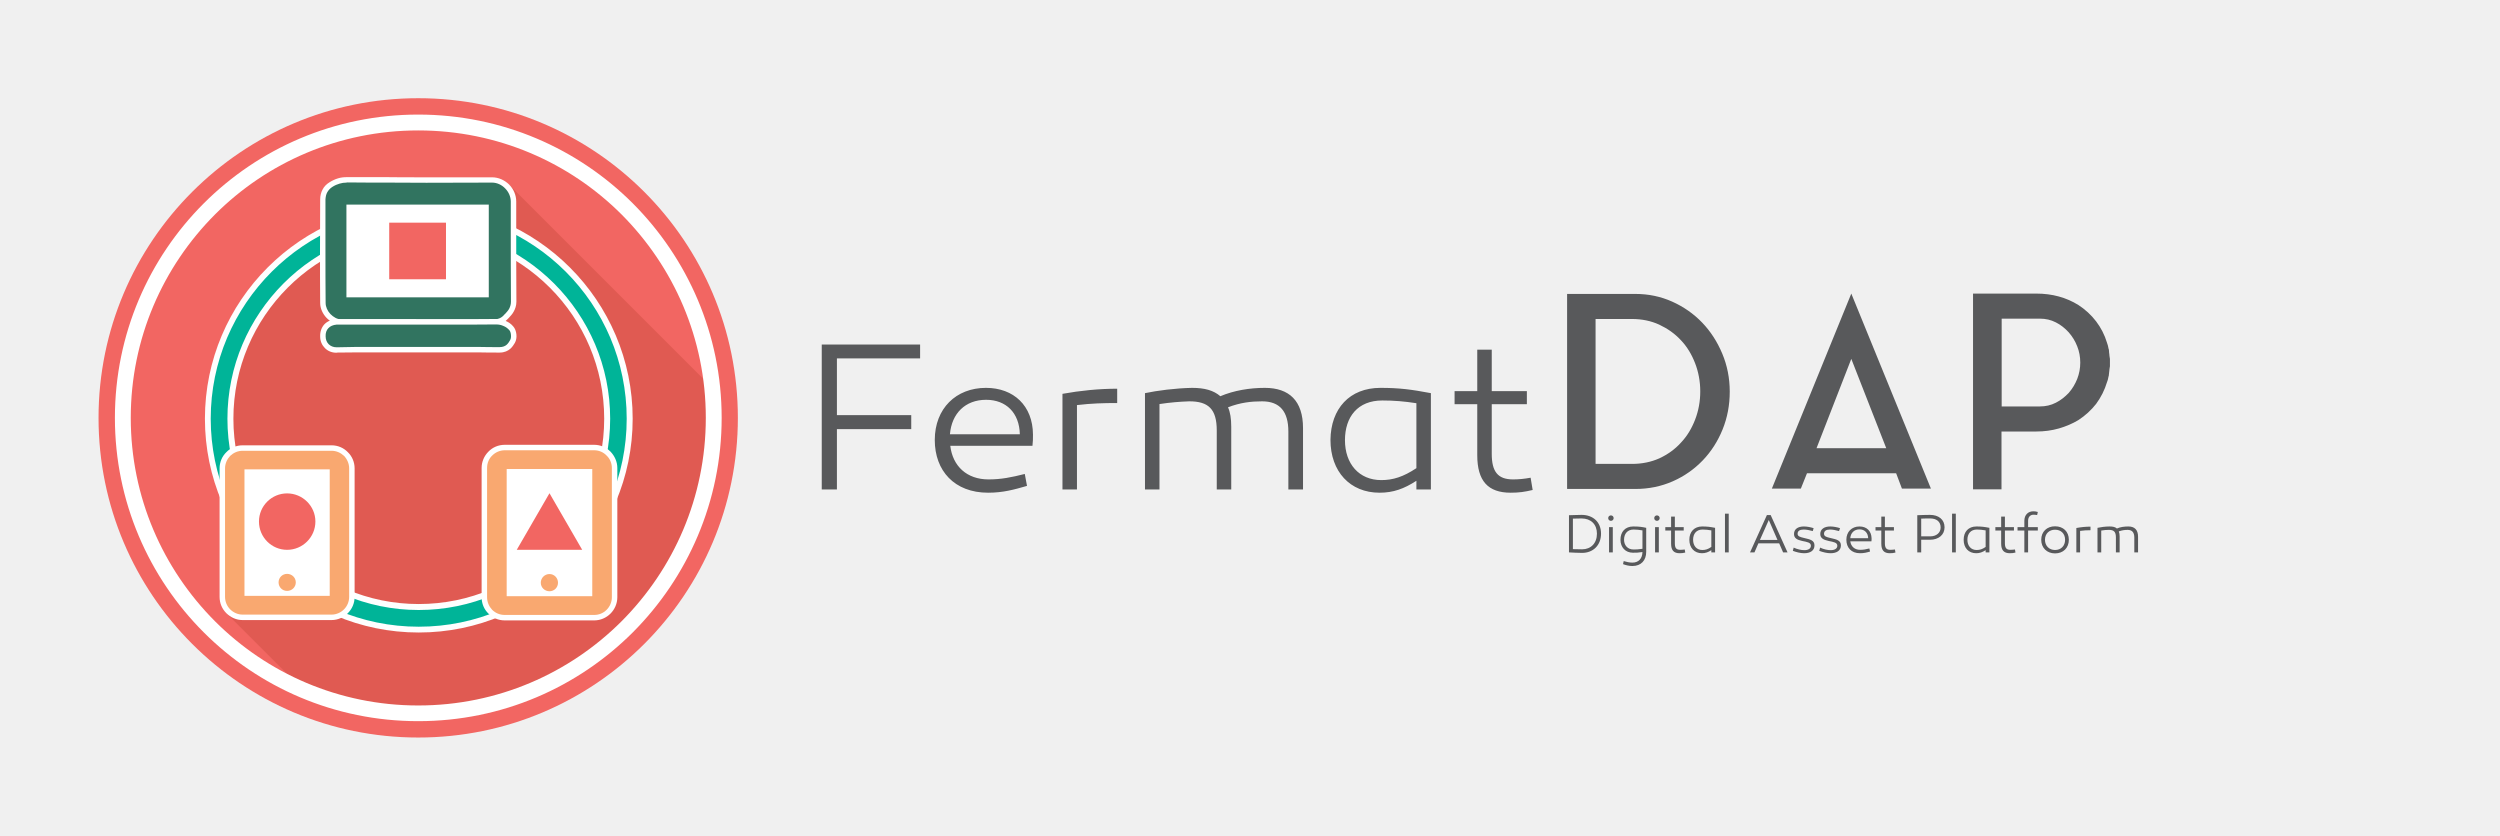
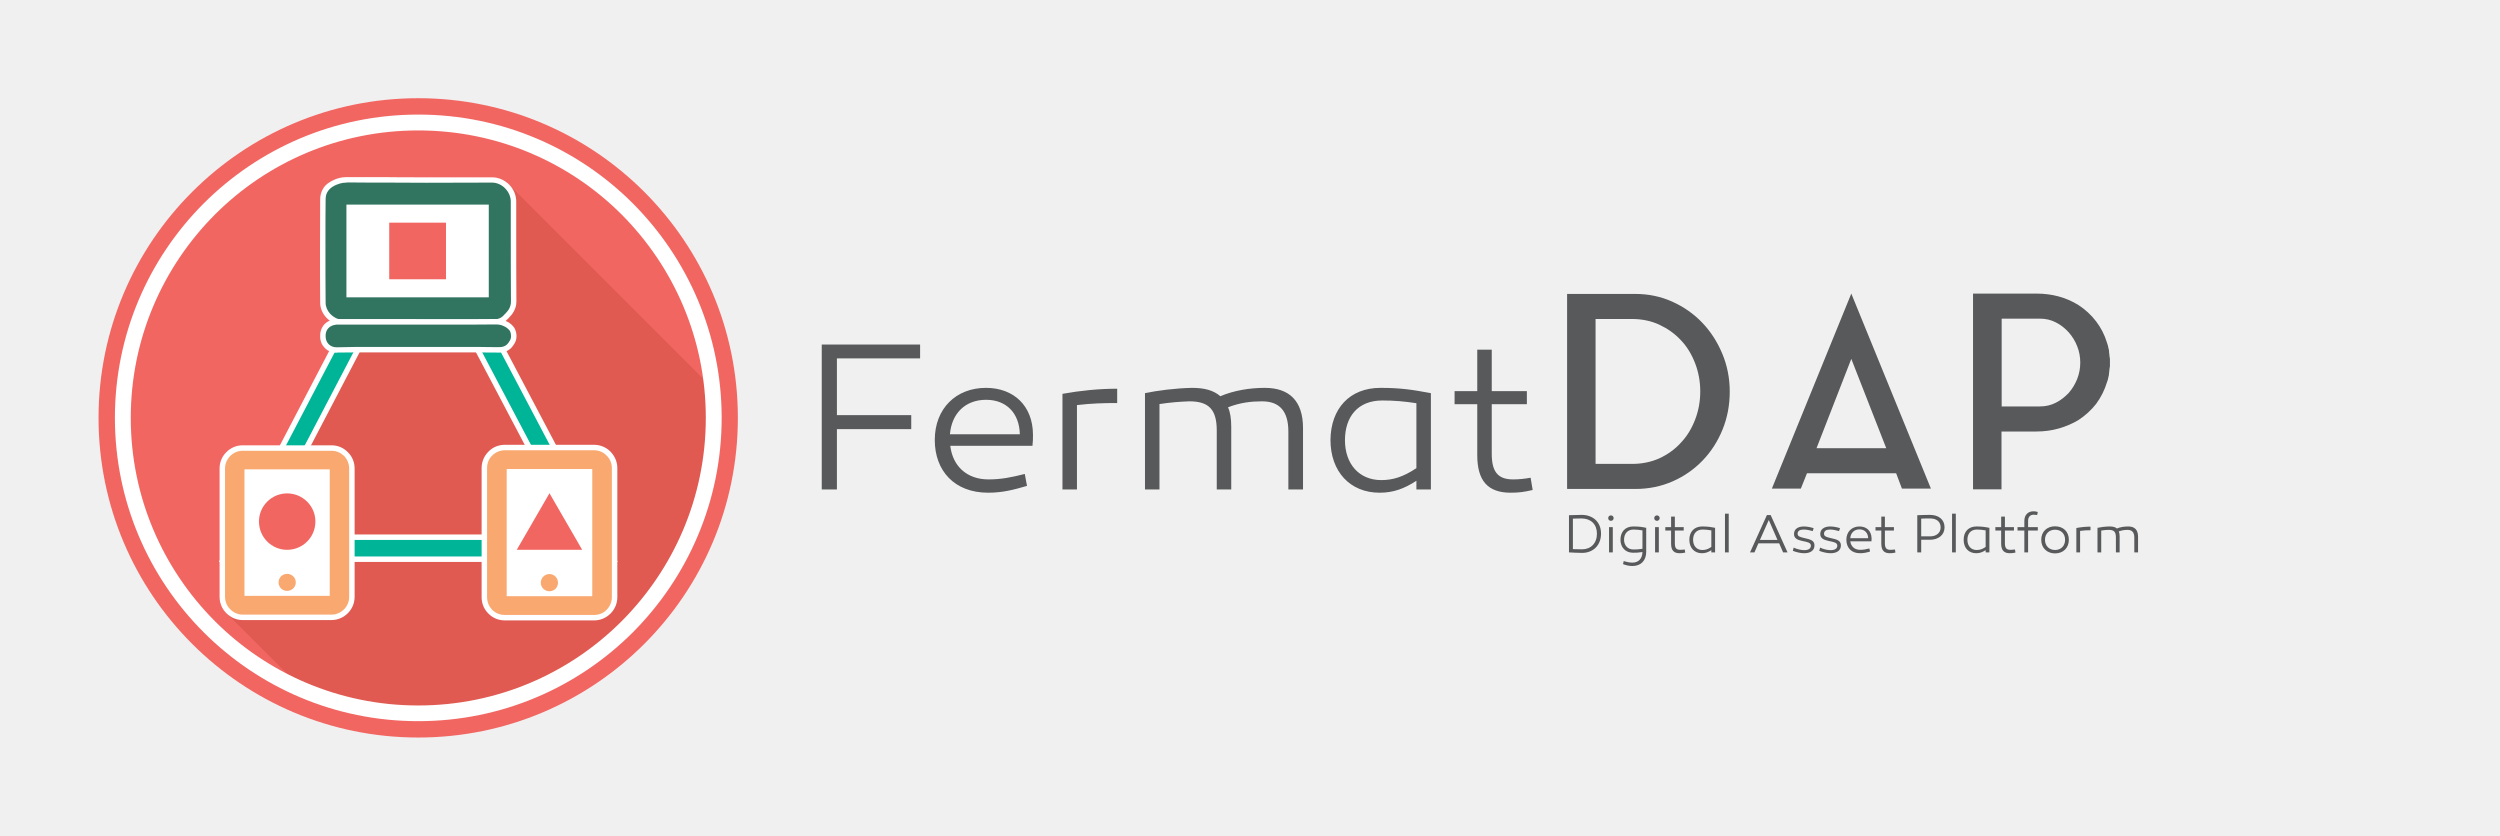
<svg xmlns="http://www.w3.org/2000/svg" xml:space="preserve" width="146.643mm" height="49.022mm" version="1.1" style="shape-rendering:geometricPrecision; text-rendering:geometricPrecision; image-rendering:optimizeQuality; fill-rule:evenodd; clip-rule:evenodd" viewBox="0 0 14664 4902">
  <defs>
    <style type="text/css">
   
-     .fil4 {fill:#FEFEFE}
-     .fil3 {fill:#00B498}
-     .fil8 {fill:#317460}
+     .fil7 {fill:#317460}
    .fil2 {fill:#E05A52}
-     .fil0 {fill:#F26662}
+     .fil1 {fill:#F26662}
    .fil5 {fill:#F9A870}
-     .fil7 {fill:white}
-     .fil1 {fill:#58595B;fill-rule:nonzero}
-     .fil6 {fill:white;fill-rule:nonzero}
+     .fil6 {fill:white}
+     .fil3 {fill:#00B498;fill-rule:nonzero}
+     .fil0 {fill:#58595B;fill-rule:nonzero}
+     .fil4 {fill:white;fill-rule:nonzero}
   
  </style>
  </defs>
  <g id="Capa_x0020_1">
-     <path class="fil0" d="M4328 2451c0,-1035 -839,-1875 -1875,-1875 -1035,0 -1875,840 -1875,1875 0,1036 840,1875 1875,1875 1036,0 1875,-839 1875,-1875z" />
-     <path class="fil1" d="M4909 2435l0 -333 488 0 0 -81 -577 0 0 850 89 0 0 -354 436 0 0 -82 -436 0zm874 -160c-175,0 -300,121 -300,306 0,180 115,309 313,309 87,0 152,-18 228,-40l-13 -70c-79,20 -139,32 -213,32 -127,0 -210,-78 -224,-197l482 0c3,-28 3,-38 3,-66 -1,-169 -113,-274 -276,-274zm1 70c117,0 195,76 198,202l-410 0c10,-122 90,-202 212,-202zm769 -65c-107,0 -216,11 -321,30l0 561 85 0 0 -495c85,-10 154,-12 236,-12l0 -84zm866 -5c-88,0 -181,15 -261,49 -39,-34 -92,-49 -166,-49 -98,2 -205,16 -276,31l0 565 85 0 0 -501c66,-10 120,-14 175,-16 112,0 161,45 161,171l0 346 85 0 0 -367c0,-49 -6,-87 -19,-115 73,-28 136,-35 200,-35 105,0 154,61 154,177l0 340 86 0 0 -360c0,-160 -81,-236 -224,-236zm678 0c-181,0 -291,122 -293,305 0,186 115,310 288,310 80,0 144,-23 216,-70l0 51 85 0 0 -565c-116,-22 -187,-31 -296,-31zm11 74c69,0 128,5 200,16l0 381c-77,51 -137,70 -206,70 -130,0 -213,-95 -213,-234 0,-137 75,-233 219,-233zm870 453c-37,7 -72,10 -103,10 -90,0 -125,-46 -125,-150l0 -291 206 0 0 -77 -206 0 0 -243 -85 0 0 243 -133 0 0 77 133 0 0 299c0,151 63,220 196,220 50,0 82,-5 129,-16l-12 -72z" />
-     <path class="fil1" d="M9277 3020c-25,0 -55,2 -74,2l0 218c19,1 51,3 77,3 64,0 111,-44 111,-113 0,-68 -47,-110 -114,-110zm3 202c-17,0 -37,-1 -54,-1l0 -179c16,0 35,-1 51,-1 54,0 90,34 90,89 0,57 -36,92 -87,92zm169 -167c9,0 16,-7 16,-16 0,-9 -7,-16 -16,-16 -9,0 -16,7 -16,16 0,9 7,16 16,16zm11 37l-22 0 0 148 22 0 0 -148zm120 -4c-47,0 -75,31 -75,78 0,44 29,76 73,76 19,0 31,0 56,-4 -1,39 -23,62 -59,62 -17,0 -35,-4 -51,-9l-4 18c16,6 35,11 55,11 51,0 81,-33 81,-83l0 -141c-22,-5 -41,-8 -76,-8zm2 18c18,0 33,2 52,5l0 108c-26,4 -37,4 -53,4 -33,0 -55,-24 -55,-57 0,-35 20,-60 56,-60zm137 -51c9,0 16,-7 16,-16 0,-9 -7,-16 -16,-16 -9,0 -16,7 -16,16 0,9 7,16 16,16zm11 37l-22 0 0 148 22 0 0 -148zm152 131c-9,1 -18,2 -26,2 -24,0 -32,-11 -32,-38l0 -75 52 0 0 -20 -52 0 0 -62 -22 0 0 62 -34 0 0 20 34 0 0 77c0,39 16,56 50,56 13,0 21,-1 33,-4l-3 -18zm102 -135c-46,0 -75,31 -75,78 0,48 30,79 74,79 20,0 37,-6 55,-18l0 13 22 0 0 -144c-30,-6 -48,-8 -76,-8zm3 18c18,0 33,2 51,5l0 97c-20,14 -35,18 -53,18 -33,0 -54,-24 -54,-60 0,-35 19,-60 56,-60zm153 -93l-22 0 0 227 22 0 0 -227zm174 174l122 0 23 53 26 0 -99 -219 -22 0 -99 219 26 0 23 -53zm61 -137l51 117 -103 0 52 -117zm141 181c21,8 46,14 66,14 36,0 61,-15 61,-46 0,-29 -24,-35 -59,-43 -26,-6 -40,-10 -40,-25 0,-17 13,-25 36,-25 15,0 35,4 53,9l5 -17c-15,-5 -37,-10 -57,-10 -36,0 -58,16 -58,44 0,24 16,34 48,41 29,6 51,9 51,28 0,17 -16,26 -38,26 -18,0 -42,-5 -63,-15l-5 19zm155 0c21,8 46,14 66,14 36,0 61,-15 61,-46 0,-29 -24,-35 -60,-43 -26,-6 -39,-10 -39,-25 0,-17 13,-25 35,-25 16,0 35,4 53,9l6 -17c-15,-5 -37,-10 -57,-10 -36,0 -59,16 -59,44 0,24 17,34 49,41 29,6 51,9 51,28 0,17 -16,26 -39,26 -18,0 -41,-5 -62,-15l-5 19zm236 -143c-45,0 -77,31 -77,78 0,46 29,79 80,79 23,0 39,-4 59,-10l-4 -18c-20,5 -35,8 -54,8 -33,0 -54,-20 -58,-50l124 0c1,-7 1,-10 1,-17 -1,-44 -29,-70 -71,-70zm0 17c30,0 50,20 51,52l-105 0c2,-31 23,-52 54,-52zm208 118c-10,1 -19,2 -27,2 -23,0 -32,-11 -32,-38l0 -75 53 0 0 -20 -53 0 0 -62 -21 0 0 62 -34 0 0 20 34 0 0 77c0,39 16,56 50,56 13,0 21,-1 33,-4l-3 -18zm205 -203c-25,0 -49,1 -74,2l0 218 23 0 0 -74 51 0c51,0 86,-29 86,-73 0,-46 -35,-73 -86,-73zm-51 126l0 -104c20,-1 36,-1 53,-1 36,0 61,18 61,53 0,31 -25,52 -61,52l-53 0zm203 -133l-22 0 0 227 22 0 0 -227zm121 75c-47,0 -75,31 -75,78 0,48 29,79 74,79 20,0 36,-6 55,-18l0 13 22 0 0 -144c-30,-6 -48,-8 -76,-8zm3 18c17,0 32,2 51,5l0 97c-20,14 -35,18 -53,18 -33,0 -54,-24 -54,-60 0,-35 19,-60 56,-60zm223 117c-10,1 -19,2 -27,2 -23,0 -32,-11 -32,-38l0 -75 53 0 0 -20 -53 0 0 -62 -22 0 0 62 -34 0 0 20 34 0 0 77c0,39 17,56 51,56 13,0 21,-1 33,-4l-3 -18zm134 -111l0 -20 -57 0 0 -37c0,-23 13,-36 32,-36 7,0 14,1 21,2l4 -18c-9,-3 -18,-4 -26,-4 -31,0 -53,21 -53,56l0 37 -40 0 0 20 40 0 0 128 22 0 0 -128 57 0zm101 -25c-47,0 -81,31 -81,79 0,48 34,80 81,80 48,0 81,-32 81,-80 0,-48 -33,-79 -81,-79zm0 139c-34,0 -59,-24 -59,-60 0,-36 25,-59 59,-59 35,0 59,23 59,59 0,36 -24,60 -59,60zm208 -137c-28,0 -56,3 -83,8l0 143 22 0 0 -126c22,-3 39,-4 61,-4l0 -21zm222 -1c-23,0 -47,3 -67,12 -10,-9 -24,-12 -43,-12 -25,0 -53,4 -71,8l0 144 22 0 0 -128c17,-3 31,-4 45,-4 29,0 41,11 41,44l0 88 22 0 0 -94c0,-12 -2,-22 -5,-29 19,-7 35,-9 52,-9 26,0 39,15 39,45l0 87 22 0 0 -92c0,-41 -21,-60 -57,-60z" />
-     <path class="fil1" d="M9592 1724c77,0 149,15 216,45 67,30 126,71 176,123 50,52 89,113 118,182 29,69 44,144 44,223 0,79 -14,153 -42,222 -28,69 -67,130 -116,181 -50,52 -108,93 -176,123 -68,30 -141,45 -220,45l-400 0 0 -1144 400 0zm-19 997c58,0 112,-11 161,-33 49,-23 91,-53 126,-92 36,-38 63,-83 83,-135 20,-52 30,-107 30,-165 0,-58 -10,-113 -30,-165 -20,-52 -47,-97 -83,-135 -36,-39 -79,-69 -128,-92 -48,-22 -102,-33 -159,-33l-214 0 0 850 214 0zm820 145l466 -1144 467 1144 -170 0 -34 -90 -523 0 -36 90 -170 0zm262 -237l409 0 -205 -524 -204 524zm1718 -543c1,6 2,12 3,19 0,6 0,13 0,20l0 2 0 1c0,7 0,14 0,20 -1,7 -2,13 -3,19l0 2 -4 37c-1,1 -2,3 -2,6 -1,6 -2,10 -3,14 -1,5 -3,9 -5,15 -14,47 -36,90 -64,128 -29,37 -64,69 -104,95 -35,21 -73,37 -114,49 -42,12 -86,18 -133,18l-204 0 0 339 -167 0 0 -1148 371 0c94,0 176,23 247,67 40,26 75,58 104,96 28,37 50,79 64,126 4,12 7,21 8,30 0,3 1,5 2,6 1,6 2,12 2,19 1,6 1,12 2,17l0 3zm-409 298c35,0 66,-7 95,-22 28,-14 53,-34 75,-57 21,-24 38,-52 50,-82 12,-31 18,-63 18,-96 0,-34 -6,-66 -18,-96 -12,-31 -29,-58 -50,-82 -22,-24 -47,-44 -75,-58 -29,-15 -60,-22 -95,-22l-223 0 0 515 223 0z" />
-     <path class="fil2" d="M4186 2451c0,-60 -3,-119 -9,-177l-1189 -1189 -299 285c-76,-16 -155,-25 -236,-25 -610,0 -1105,495 -1105,1106 0,217 62,420 171,591l-186 535 0 25 446 446c14,5 27,11 41,17l0 0c196,77 410,119 633,119 957,0 1733,-776 1733,-1733z" />
-     <g id="_505825184">
-       <path class="fil3" d="M2456 1351c-609,0 -1105,495 -1105,1105 0,609 496,1105 1105,1105 610,0 1105,-496 1105,-1105 0,-610 -495,-1105 -1105,-1105zm0 2342c-682,0 -1237,-555 -1237,-1237 0,-683 555,-1238 1237,-1238 683,0 1238,555 1238,1238 0,682 -555,1237 -1238,1237z" />
-       <path class="fil4" d="M2456 1368c-599,0 -1087,488 -1087,1088 0,599 488,1087 1087,1087 600,0 1088,-488 1088,-1087 0,-600 -488,-1088 -1088,-1088zm0 2210c-618,0 -1122,-504 -1122,-1122 0,-619 504,-1123 1122,-1123 619,0 1123,504 1123,1123 0,618 -504,1122 -1123,1122zm0 -2342c-672,0 -1220,547 -1220,1220 0,672 548,1220 1220,1220 673,0 1220,-548 1220,-1220 0,-673 -547,-1220 -1220,-1220zm0 2474c-691,0 -1254,-563 -1254,-1254 0,-692 563,-1255 1254,-1255 692,0 1255,563 1255,1255 0,691 -563,1254 -1255,1254z" />
+     <path class="fil0" d="M4909 2435l0 -333 488 0 0 -81 -577 0 0 850 89 0 0 -354 436 0 0 -82 -436 0zm874 -160c-175,0 -300,121 -300,306 0,180 115,309 313,309 87,0 152,-18 228,-40l-13 -70c-79,20 -139,32 -213,32 -127,0 -210,-78 -224,-197l482 0c3,-28 3,-38 3,-66 -1,-169 -113,-274 -276,-274zm1 70c117,0 195,76 198,202l-410 0c10,-122 90,-202 212,-202zm769 -65c-107,0 -216,11 -321,30l0 561 85 0 0 -495c85,-10 154,-12 236,-12l0 -84zm866 -5c-88,0 -181,15 -261,49 -39,-34 -92,-49 -166,-49 -98,2 -205,16 -276,31l0 565 85 0 0 -501c66,-10 120,-14 175,-16 112,0 161,45 161,171l0 346 85 0 0 -367c0,-49 -6,-87 -19,-115 73,-28 136,-35 200,-35 105,0 154,61 154,177l0 340 86 0 0 -360c0,-160 -81,-236 -224,-236zm678 0c-181,0 -291,122 -293,305 0,186 115,310 288,310 80,0 144,-23 216,-70l0 51 85 0 0 -565c-116,-22 -187,-31 -296,-31zm11 74c69,0 128,5 200,16l0 381c-77,51 -137,70 -206,70 -130,0 -213,-95 -213,-234 0,-137 75,-233 219,-233zm870 453c-37,7 -72,10 -103,10 -90,0 -125,-46 -125,-150l0 -291 206 0 0 -77 -206 0 0 -243 -85 0 0 243 -133 0 0 77 133 0 0 299c0,151 63,220 196,220 50,0 82,-5 129,-16l-12 -72z" />
+     <path class="fil0" d="M9277 3020c-25,0 -55,2 -74,2l0 218c19,1 51,3 77,3 64,0 111,-44 111,-113 0,-68 -47,-110 -114,-110zm3 202c-17,0 -37,-1 -54,-1l0 -179c16,0 35,-1 51,-1 54,0 90,34 90,89 0,57 -36,92 -87,92zm169 -167c9,0 16,-7 16,-16 0,-9 -7,-16 -16,-16 -9,0 -16,7 -16,16 0,9 7,16 16,16zm11 37l-22 0 0 148 22 0 0 -148zm120 -4c-47,0 -75,31 -75,78 0,44 29,76 73,76 19,0 31,0 56,-4 -1,39 -23,62 -59,62 -17,0 -35,-4 -51,-9l-4 18c16,6 35,11 55,11 51,0 81,-33 81,-83l0 -141c-22,-5 -41,-8 -76,-8zm2 18c18,0 33,2 52,5l0 108c-26,4 -37,4 -53,4 -33,0 -55,-24 -55,-57 0,-35 20,-60 56,-60zm137 -51c9,0 16,-7 16,-16 0,-9 -7,-16 -16,-16 -9,0 -16,7 -16,16 0,9 7,16 16,16zm11 37l-22 0 0 148 22 0 0 -148zm152 131c-9,1 -18,2 -26,2 -24,0 -32,-11 -32,-38l0 -75 52 0 0 -20 -52 0 0 -62 -22 0 0 62 -34 0 0 20 34 0 0 77c0,39 16,56 50,56 13,0 21,-1 33,-4l-3 -18zm102 -135c-46,0 -75,31 -75,78 0,48 30,79 74,79 20,0 37,-6 55,-18l0 13 22 0 0 -144c-30,-6 -48,-8 -76,-8zm3 18c18,0 33,2 51,5l0 97c-20,14 -35,18 -53,18 -33,0 -54,-24 -54,-60 0,-35 19,-60 56,-60zm153 -93l-22 0 0 227 22 0 0 -227zm174 174l122 0 23 53 26 0 -99 -219 -22 0 -99 219 26 0 23 -53zm61 -137l51 117 -103 0 52 -117zm141 181c21,8 46,14 66,14 36,0 61,-15 61,-46 0,-29 -24,-35 -59,-43 -26,-6 -40,-10 -40,-25 0,-17 13,-25 36,-25 15,0 35,4 53,9l5 -17c-15,-5 -37,-10 -57,-10 -36,0 -58,16 -58,44 0,24 16,34 48,41 29,6 51,9 51,28 0,17 -16,26 -38,26 -18,0 -42,-5 -63,-15l-5 19zm155 0c21,8 46,14 66,14 36,0 61,-15 61,-46 0,-29 -24,-35 -60,-43 -26,-6 -39,-10 -39,-25 0,-17 13,-25 35,-25 16,0 35,4 53,9l6 -17c-15,-5 -37,-10 -57,-10 -36,0 -59,16 -59,44 0,24 17,34 49,41 29,6 51,9 51,28 0,17 -16,26 -39,26 -18,0 -41,-5 -62,-15l-5 19zm236 -143c-45,0 -77,31 -77,78 0,46 29,79 80,79 23,0 39,-4 59,-10l-4 -18c-20,5 -35,8 -54,8 -33,0 -54,-20 -58,-50l124 0c1,-7 1,-10 1,-17 -1,-44 -29,-70 -71,-70zm0 17c30,0 50,20 51,52l-105 0c2,-31 23,-52 54,-52zm208 118c-10,1 -19,2 -27,2 -23,0 -32,-11 -32,-38l0 -75 53 0 0 -20 -53 0 0 -62 -21 0 0 62 -34 0 0 20 34 0 0 77c0,39 16,56 50,56 13,0 21,-1 33,-4l-3 -18zm205 -203c-25,0 -49,1 -74,2l0 218 23 0 0 -74 51 0c51,0 86,-29 86,-73 0,-46 -35,-73 -86,-73zm-51 126l0 -104c20,-1 36,-1 53,-1 36,0 61,18 61,53 0,31 -25,52 -61,52l-53 0zm203 -133l-22 0 0 227 22 0 0 -227zm121 75c-47,0 -75,31 -75,78 0,48 29,79 74,79 20,0 36,-6 55,-18l0 13 22 0 0 -144c-30,-6 -48,-8 -76,-8zm3 18c17,0 32,2 51,5l0 97c-20,14 -35,18 -53,18 -33,0 -54,-24 -54,-60 0,-35 19,-60 56,-60zm223 117c-10,1 -19,2 -27,2 -23,0 -32,-11 -32,-38l0 -75 53 0 0 -20 -53 0 0 -62 -22 0 0 62 -34 0 0 20 34 0 0 77c0,39 17,56 51,56 13,0 21,-1 33,-4l-3 -18zm134 -111l0 -20 -57 0 0 -37c0,-23 13,-36 32,-36 7,0 14,1 21,2l4 -18c-9,-3 -18,-4 -26,-4 -31,0 -53,21 -53,56l0 37 -40 0 0 20 40 0 0 128 22 0 0 -128 57 0zm101 -25c-47,0 -81,31 -81,79 0,48 34,80 81,80 48,0 81,-32 81,-80 0,-48 -33,-79 -81,-79zm0 139c-34,0 -59,-24 -59,-60 0,-36 25,-59 59,-59 35,0 59,23 59,59 0,36 -24,60 -59,60zm208 -137c-28,0 -56,3 -83,8l0 143 22 0 0 -126c22,-3 39,-4 61,-4l0 -21zm222 -1c-23,0 -47,3 -67,12 -10,-9 -24,-12 -43,-12 -25,0 -53,4 -71,8l0 144 22 0 0 -128c17,-3 31,-4 45,-4 29,0 41,11 41,44l0 88 22 0 0 -94c0,-12 -2,-22 -5,-29 19,-7 35,-9 52,-9 26,0 39,15 39,45l0 87 22 0 0 -92c0,-41 -21,-60 -57,-60z" />
+     <path class="fil0" d="M9592 1724c77,0 149,15 216,45 67,30 126,71 176,123 50,52 89,113 118,182 29,69 44,144 44,223 0,79 -14,153 -42,222 -28,69 -67,130 -116,181 -50,52 -108,93 -176,123 -68,30 -141,45 -220,45l-400 0 0 -1144 400 0zm-19 997c58,0 112,-11 161,-33 49,-23 91,-53 126,-92 36,-38 63,-83 83,-135 20,-52 30,-107 30,-165 0,-58 -10,-113 -30,-165 -20,-52 -47,-97 -83,-135 -36,-39 -79,-69 -128,-92 -48,-22 -102,-33 -159,-33l-214 0 0 850 214 0zm820 145l466 -1144 467 1144 -170 0 -34 -90 -523 0 -36 90 -170 0zm262 -237l409 0 -205 -524 -204 524zm1718 -543c1,6 2,12 3,19 0,6 0,13 0,20l0 2 0 1c0,7 0,14 0,20 -1,7 -2,13 -3,19l0 2 -4 37c-1,1 -2,3 -2,6 -1,6 -2,10 -3,14 -1,5 -3,9 -5,15 -14,47 -36,90 -64,128 -29,37 -64,69 -104,95 -35,21 -73,37 -114,49 -42,12 -86,18 -133,18l-204 0 0 339 -167 0 0 -1148 371 0c94,0 176,23 247,67 40,26 75,58 104,96 28,37 50,79 64,126 4,12 7,21 8,30 0,3 1,5 2,6 1,6 2,12 2,19 1,6 1,12 2,17l0 3zm-409 298c35,0 66,-7 95,-22 28,-14 53,-34 75,-57 21,-24 38,-52 50,-82 12,-31 18,-63 18,-96 0,-34 -6,-66 -18,-96 -12,-31 -29,-58 -50,-82 -22,-24 -47,-44 -75,-58 -29,-15 -60,-22 -95,-22l-223 0 0 515 223 0z" />
+     <g id="_1167585760">
+       <path class="fil1" d="M4328 2451c0,-1035 -839,-1875 -1875,-1875 -1035,0 -1875,840 -1875,1875 0,1036 840,1875 1875,1875 1036,0 1875,-839 1875,-1875z" />
+       <path class="fil2" d="M4186 2451c0,-60 -3,-119 -9,-177l-1189 -1189 -781 481 -683 1307 -191 729 446 446c14,5 27,11 41,17l0 0c196,77 410,119 633,119 957,0 1733,-776 1733,-1733z" />
+       <path class="fil3" d="M3382 3151l-933 -1769 -925 1769 1858 0zm-876 -1938l1040 1972 50 95 -107 0 -2072 0 -106 0 49 -94 1032 -1973 57 -109 57 109z" />
+       <path class="fil4" d="M3355 3135l-906 -1719 -898 1719 1804 0zm-892 -1761l933 1769 13 24 -27 0 -1858 0 -27 0 13 -24 925 -1769 14 -27 14 27zm57 -169l1041 1973 50 95 12 23 -27 0 -107 0 -2072 0 -106 0 -27 0 12 -23 50 -95 1031 -1973 57 -109 14 -27 15 27 57 109zm1012 1988l-1040 -1973 -43 -81 -43 81 -1032 1973 -37 71 80 0 2072 0 80 0 -37 -71z" />
+       <path class="fil5" d="M1910 3472l0 -695 -453 0 0 695 453 0zm-487 149c-65,0 -119,-54 -119,-120l0 -754c0,-66 54,-119 119,-119l522 0c66,0 119,53 119,119l0 754c0,66 -53,120 -119,120l-522 0z" />
+       <path class="fil4" d="M1894 3455l0 -662 -421 0 0 662 421 0zm32 -678l0 695 0 16 -16 0 -453 0 -16 0 0 -16 0 -695 0 -16 16 0 453 0 16 0 0 16zm-503 860c-37,0 -71,-16 -95,-40 -25,-25 -40,-58 -40,-96l0 -754c0,-37 15,-71 40,-95 24,-25 58,-40 95,-40l522 0c37,0 71,15 95,40 25,24 40,58 40,95l0 754c0,38 -15,71 -40,96 -24,24 -58,40 -95,40l-522 0zm-72 -63c18,19 44,31 72,31l522 0c28,0 54,-12 73,-31 18,-18 30,-44 30,-73l0 -754c0,-28 -12,-54 -30,-73 -19,-18 -45,-30 -73,-30l-522 0c-28,0 -54,12 -72,30 -19,19 -31,45 -31,73l0 754c0,29 12,55 31,73z" />
+       <polygon class="fil6" points="1934,3495 1934,2753 1434,2753 1434,3495 " />
+       <path class="fil5" d="M1634 3416c0,-28 22,-50 50,-50 28,0 51,22 51,50 0,28 -23,50 -51,50 -28,0 -50,-22 -50,-50z" />
+       <path class="fil1" d="M1684 2894c92,0 166,74 166,165 0,92 -74,166 -166,166 -91,0 -165,-74 -165,-166 0,-91 74,-165 165,-165z" />
+       <path class="fil5" d="M3450 3473l0 -698 -455 0 0 698 455 0zm-489 150c-66,0 -120,-53 -120,-120l0 -758c0,-66 54,-120 120,-120l524 0c66,0 120,54 120,120l0 758c0,67 -54,120 -120,120l-524 0z" />
+       <path class="fil4" d="M3434 3457l0 -666 -423 0 0 666 423 0zm32 -682l0 698 0 16 -16 0 -455 0 -16 0 0 -16 0 -698 0 -16 16 0 455 0 16 0 0 16zm-505 864c-38,0 -72,-15 -96,-40 -25,-24 -40,-58 -40,-96l0 -758c0,-37 15,-71 40,-96l0 0c24,-25 58,-40 96,-40l524 0c37,0 71,15 96,40 24,25 40,59 40,96l0 758c0,38 -16,72 -40,96 -25,25 -59,40 -96,40l-524 0zm-74 -62c19,19 45,30 74,30l524 0c29,0 55,-11 73,-30 19,-19 31,-45 31,-74l0 -758c0,-29 -12,-55 -31,-73 -18,-19 -44,-31 -73,-31l-524 0c-29,0 -55,12 -74,31l0 0c-19,18 -30,44 -30,73l0 758c0,29 12,55 30,74z" />
+       <polygon class="fil6" points="3474,3497 3474,2751 2972,2751 2972,3497 " />
+       <path class="fil5" d="M3172 3418c0,-28 23,-51 51,-51 28,0 50,23 50,51 0,28 -22,50 -50,50 -28,0 -51,-22 -51,-50z" />
+       <polygon class="fil1" points="3223,2893 3319,3059 3415,3225 3223,3225 3031,3225 3127,3059 " />
+       <path class="fil7" d="M2840 1717l0 -490 -781 0 0 490 781 0zm-415 174l0 -2 -219 0c-69,0 -138,0 -206,0 -53,-1 -106,-57 -106,-112 -1,-202 -1,-405 0,-607 0,-38 17,-69 47,-87 31,-20 61,-28 93,-28 156,0 312,1 467,1l385 0c67,0 126,58 126,126l0 162c0,142 0,284 1,425 0,41 -23,65 -41,85l-5 6c-25,27 -56,31 -86,31l-19 0 -187 0 -250 0z" />
+       <path class="fil4" d="M2824 1701l0 -458 -749 0 0 458 749 0zm32 -474l0 490 0 17 -16 0 -781 0 -16 0 0 -17 0 -490 0 -16 16 0 781 0 16 0 0 16zm-431 646l16 0 0 2 234 0 187 0 0 0 19 0 0 0c14,0 27,-1 40,-5 12,-3 24,-10 34,-21l5 -6 1 0c8,-9 18,-19 25,-31 6,-12 11,-25 11,-42 -1,-140 -1,-280 -1,-419l0 -7 0 -162c0,-29 -13,-57 -33,-77 -20,-21 -48,-34 -77,-34l-385 1 0 0c-57,0 -128,0 -233,-1 -78,0 -156,0 -234,-1l0 1c-15,0 -29,2 -42,6 -14,4 -28,10 -42,19l0 0c-13,8 -23,19 -30,31 -7,12 -10,27 -10,43 -1,56 -1,145 -1,304l0 0c0,101 0,202 1,303 0,23 11,47 28,65 18,18 40,31 62,31 34,0 68,0 103,0 13,0 51,0 103,0l0 0 219 0zm-16 32l-203 0 0 0c-17,0 -48,0 -103,0 -35,0 -69,0 -104,0 -30,-1 -61,-17 -84,-41 -22,-23 -37,-55 -37,-87 -1,-101 -1,-202 -1,-303l0 0c0,-45 0,-157 1,-304 0,-22 5,-41 14,-58 9,-18 23,-32 41,-43l0 0c16,-10 33,-18 50,-23 16,-5 33,-7 51,-7l0 0c78,0 156,0 234,0 51,1 135,1 233,1l0 0 385 0c38,0 73,16 100,42 26,26 42,62 42,100l0 162 0 7c0,139 0,279 1,418 0,24 -7,43 -16,59 -8,15 -19,26 -29,37l0 0 -6 6c-14,16 -31,25 -48,30 -16,5 -33,6 -49,6l0 0 -20 0 -186 0 -250 0 -16 0 0 -2z" />
+       <path class="fil6" d="M2032 1200c280,0 556,0 835,0 0,182 0,362 0,544 -278,0 -555,0 -835,0 0,-181 0,-361 0,-544z" />
+       <path class="fil7" d="M1974 2053c-47,0 -79,-32 -80,-79 -2,-49 29,-82 79,-86l9 0 402 0c175,0 350,0 526,-1 36,0 66,13 89,38 16,18 20,56 7,78 -9,16 -29,49 -75,49 -80,-1 -159,-1 -237,-1l-248 0 -253 0c-72,0 -145,0 -217,2l-2 0z" />
+       <path class="fil4" d="M1974 2069c-28,0 -51,-10 -68,-27 -17,-17 -28,-40 -28,-68 -1,-29 8,-53 24,-71 17,-18 41,-29 70,-31l1 0 8 0 1 0 402 0 0 0c113,0 209,0 263,0 87,0 175,0 262,-1l1 0c20,0 39,4 55,11 18,7 33,18 45,32l0 0c11,12 17,29 19,47 2,18 -1,36 -9,50l0 0c-6,9 -13,23 -27,35 -14,12 -34,22 -62,22l-1 0c-39,0 -79,0 -118,-1 -29,0 -71,0 -118,0l0 0 -248 0 -253 0 0 0c-42,0 -80,0 -108,0 -36,0 -73,1 -109,1l0 0 -2 1 0 0zm-46 -50c11,11 27,18 46,18l0 0 2 0c36,-1 72,-1 108,-2 44,0 79,0 109,0l0 0 253 0 248 0 0 0c31,0 68,0 118,0 39,1 79,1 119,1l0 0c18,0 32,-6 41,-14 10,-9 16,-20 20,-27l0 0c5,-8 6,-19 5,-31 -1,-11 -4,-22 -10,-28l0 0c-10,-11 -21,-19 -34,-24 -13,-6 -27,-9 -43,-9l0 0c-88,1 -176,1 -263,1 -122,0 -201,0 -263,0l0 0 -402 0 -8 0 0 0c-21,2 -37,9 -48,21 -11,11 -17,28 -16,48 0,19 7,35 18,46z" />
+       <polygon class="fil1" points="2283,1306 2616,1306 2616,1638 2283,1638 " />
+       <path class="fil4" d="M4140 2451c0,-466 -189,-887 -494,-1193 -305,-305 -727,-493 -1193,-493 -465,0 -887,188 -1192,493 -305,306 -494,727 -494,1193 0,466 189,887 494,1193 305,305 727,494 1192,494 466,0 888,-189 1193,-494 305,-306 494,-727 494,-1193zm-428 -1258c321,322 521,767 521,1258 0,491 -200,936 -521,1258 -322,322 -767,521 -1259,521 -491,0 -936,-199 -1258,-521 -322,-322 -521,-767 -521,-1258 0,-491 199,-936 521,-1258 322,-322 767,-521 1258,-521 492,0 937,199 1259,521z" />
    </g>
-     <path class="fil5" d="M1910 3472l0 -695 -453 0 0 695 453 0zm-487 149c-65,0 -119,-54 -119,-120l0 -754c0,-66 54,-119 119,-119l522 0c66,0 119,53 119,119l0 754c0,66 -53,120 -119,120l-522 0z" />
-     <path class="fil6" d="M1894 3455l0 -662 -421 0 0 662 421 0zm32 -678l0 695 0 16 -16 0 -453 0 -16 0 0 -16 0 -695 0 -16 16 0 453 0 16 0 0 16zm-503 860c-37,0 -71,-16 -95,-40 -25,-25 -40,-58 -40,-96l0 -754c0,-37 15,-71 40,-95 24,-25 58,-40 95,-40l522 0c37,0 71,15 95,40 25,24 40,58 40,95l0 754c0,38 -15,71 -40,96 -24,24 -58,40 -95,40l-522 0zm-73 -63c19,19 45,31 73,31l522 0c28,0 54,-12 73,-31 18,-18 30,-44 30,-73l0 -754c0,-28 -12,-54 -30,-73 -19,-18 -45,-30 -73,-30l-522 0c-28,0 -54,12 -73,30 -18,19 -30,45 -30,73l0 754c0,29 12,55 30,73z" />
-     <polygon class="fil7" points="1934,3495 1934,2753 1434,2753 1434,3495 " />
-     <path class="fil5" d="M1634 3416c0,-28 22,-50 50,-50 28,0 51,22 51,50 0,28 -23,50 -51,50 -28,0 -50,-22 -50,-50z" />
-     <path class="fil0" d="M1684 2894c91,0 166,74 166,165 0,92 -75,166 -166,166 -91,0 -165,-74 -165,-166 0,-91 74,-165 165,-165z" />
-     <path class="fil5" d="M3450 3473l0 -698 -455 0 0 698 455 0zm-489 150c-66,0 -120,-53 -120,-120l0 -758c0,-66 54,-120 120,-120l524 0c66,0 120,54 120,120l0 758c0,67 -54,120 -120,120l-524 0z" />
-     <path class="fil6" d="M3434 3457l0 -666 -423 0 0 666 423 0zm32 -682l0 698 0 16 -16 0 -455 0 -16 0 0 -16 0 -698 0 -16 16 0 455 0 16 0 0 16zm-505 864c-38,0 -72,-15 -96,-40 -25,-24 -40,-58 -40,-96l0 -758c0,-37 15,-71 40,-96l0 0c24,-25 58,-40 96,-40l524 0c37,0 71,15 96,40 24,25 40,59 40,96l0 758c0,38 -16,72 -40,96 -25,25 -59,40 -96,40l-524 0zm-74 -62c19,19 45,30 74,30l524 0c29,0 54,-11 73,-30 19,-19 31,-45 31,-74l0 -758c0,-29 -12,-55 -31,-73 -18,-19 -44,-31 -73,-31l-524 0c-29,0 -55,12 -74,31l0 0c-19,18 -30,44 -30,73l0 758c0,29 12,55 30,74z" />
-     <polygon class="fil7" points="3474,3497 3474,2751 2972,2751 2972,3497 " />
-     <path class="fil5" d="M3172 3418c0,-28 23,-51 51,-51 28,0 50,23 50,51 0,28 -22,50 -50,50 -28,0 -51,-22 -51,-50z" />
-     <polygon class="fil0" points="3223,2893 3319,3059 3415,3225 3223,3225 3031,3225 3127,3059 " />
-     <path class="fil8" d="M2840 1717l0 -490 -781 0 0 490 781 0zm-415 174l0 -2 -219 0c-69,0 -138,0 -206,0 -53,-1 -106,-57 -106,-112 -1,-202 -1,-405 0,-607 0,-38 16,-69 47,-87 31,-20 61,-28 93,-28 156,0 312,1 467,1l385 0c67,0 126,58 126,126l0 162c0,142 0,284 1,425 0,41 -23,65 -41,85l-5 6c-25,27 -56,31 -86,31l-19 0 -187 0 -250 0z" />
-     <path class="fil6" d="M2824 1701l0 -458 -749 0 0 458 749 0zm32 -474l0 490 0 17 -16 0 -781 0 -16 0 0 -17 0 -490 0 -16 16 0 781 0 16 0 0 16zm-431 646l16 0 0 2 234 0 187 0 0 0 19 0 0 0c14,0 27,-1 40,-5 12,-3 24,-10 34,-21l5 -6 1 0c8,-9 18,-19 25,-31 6,-12 11,-25 11,-42 -1,-140 -1,-280 -1,-419l0 -7 0 -162c0,-29 -13,-57 -33,-77 -20,-21 -48,-34 -77,-34l-385 1 0 0c-57,0 -128,0 -233,-1 -78,0 -156,0 -234,-1l0 1c-15,0 -29,2 -42,6 -14,4 -28,10 -42,19l0 0c-13,8 -23,19 -30,31 -7,12 -10,27 -11,43 0,56 0,145 0,304l0 0c0,101 0,202 1,303 0,23 11,47 28,65 18,18 40,31 62,31 34,0 68,0 103,0 13,0 51,0 103,0l0 0 219 0zm-16 32l-203 0 0 0c-17,0 -48,0 -103,0 -35,0 -69,0 -104,0 -30,-1 -61,-17 -84,-41 -22,-23 -37,-55 -37,-87 -1,-101 -1,-202 -1,-303l0 0c0,-45 0,-157 1,-304 0,-22 5,-41 14,-58 9,-18 23,-32 41,-43l0 0c16,-10 33,-18 50,-23 16,-5 33,-7 51,-7l0 0c78,0 156,0 234,0 51,1 135,1 233,1l0 0 385 0c38,0 73,16 100,42 26,26 42,62 42,100l0 162 0 7c0,139 0,279 1,418 0,24 -7,43 -16,59 -8,15 -19,26 -29,37l0 0 -6 6c-14,16 -31,25 -48,30 -16,5 -33,6 -49,6l0 0 -20 0 -186 0 -250 0 -16 0 0 -2z" />
-     <path class="fil7" d="M2032 1200c280,0 556,0 835,0 0,182 0,362 0,544 -278,0 -555,0 -835,0 0,-181 0,-361 0,-544z" />
-     <path class="fil8" d="M1974 2053c-47,0 -79,-32 -80,-79 -2,-49 29,-82 79,-86l9 0 402 0c175,0 350,0 526,-1 36,0 66,13 89,38 16,18 20,56 7,78 -9,16 -29,49 -75,49 -80,-1 -159,-1 -237,-1l-248 0 -253 0c-72,0 -145,0 -217,2l-2 0z" />
-     <path class="fil6" d="M1974 2069c-28,0 -51,-10 -68,-27 -17,-17 -28,-40 -28,-68 -1,-29 8,-53 24,-71 17,-18 41,-29 70,-31l1 0 8 0 1 0 402 0 0 0c113,0 209,0 263,0 87,0 175,0 262,-1l1 0c20,0 38,4 55,11 18,7 33,18 45,32l0 0c11,12 17,29 19,47 2,18 -1,36 -9,50l0 0c-6,9 -13,23 -27,35 -14,12 -34,22 -62,22l-1 0c-39,0 -79,0 -118,-1 -29,0 -71,0 -118,0l0 0 -248 0 -253 0 0 0c-42,0 -80,0 -108,0 -36,0 -73,1 -109,1l0 0 -2 1 0 0zm-46 -50c11,11 27,18 46,18l0 0 2 0c36,-1 72,-1 108,-2 44,0 79,0 109,0l0 0 253 0 248 0 0 0c31,0 68,0 118,0 39,1 79,1 119,1l0 0c18,0 32,-6 41,-14 10,-9 16,-20 20,-27l0 0c5,-8 6,-19 5,-31 -1,-11 -4,-22 -10,-28l0 0c-10,-11 -21,-19 -34,-24 -13,-6 -27,-9 -43,-9l0 0c-88,1 -176,1 -263,1 -122,0 -201,0 -263,0l0 0 -402 0 -8 0 0 0c-21,2 -37,9 -48,21 -11,11 -17,28 -16,48 0,19 7,35 18,46z" />
-     <polygon class="fil0" points="2283,1306 2616,1306 2616,1638 2283,1638 " />
-     <path class="fil6" d="M4140 2451c0,-466 -189,-887 -494,-1193 -305,-305 -727,-493 -1193,-493 -465,0 -887,188 -1192,493 -305,306 -494,727 -494,1193 0,466 189,887 494,1193 305,305 727,494 1192,494 466,0 888,-189 1193,-494 305,-306 494,-727 494,-1193zm-428 -1258c321,322 521,767 521,1258 0,491 -200,936 -521,1258 -322,322 -767,521 -1259,521 -491,0 -936,-199 -1258,-521 -322,-322 -521,-767 -521,-1258 0,-491 199,-936 521,-1258 322,-322 767,-521 1258,-521 492,0 937,199 1259,521z" />
  </g>
</svg>
